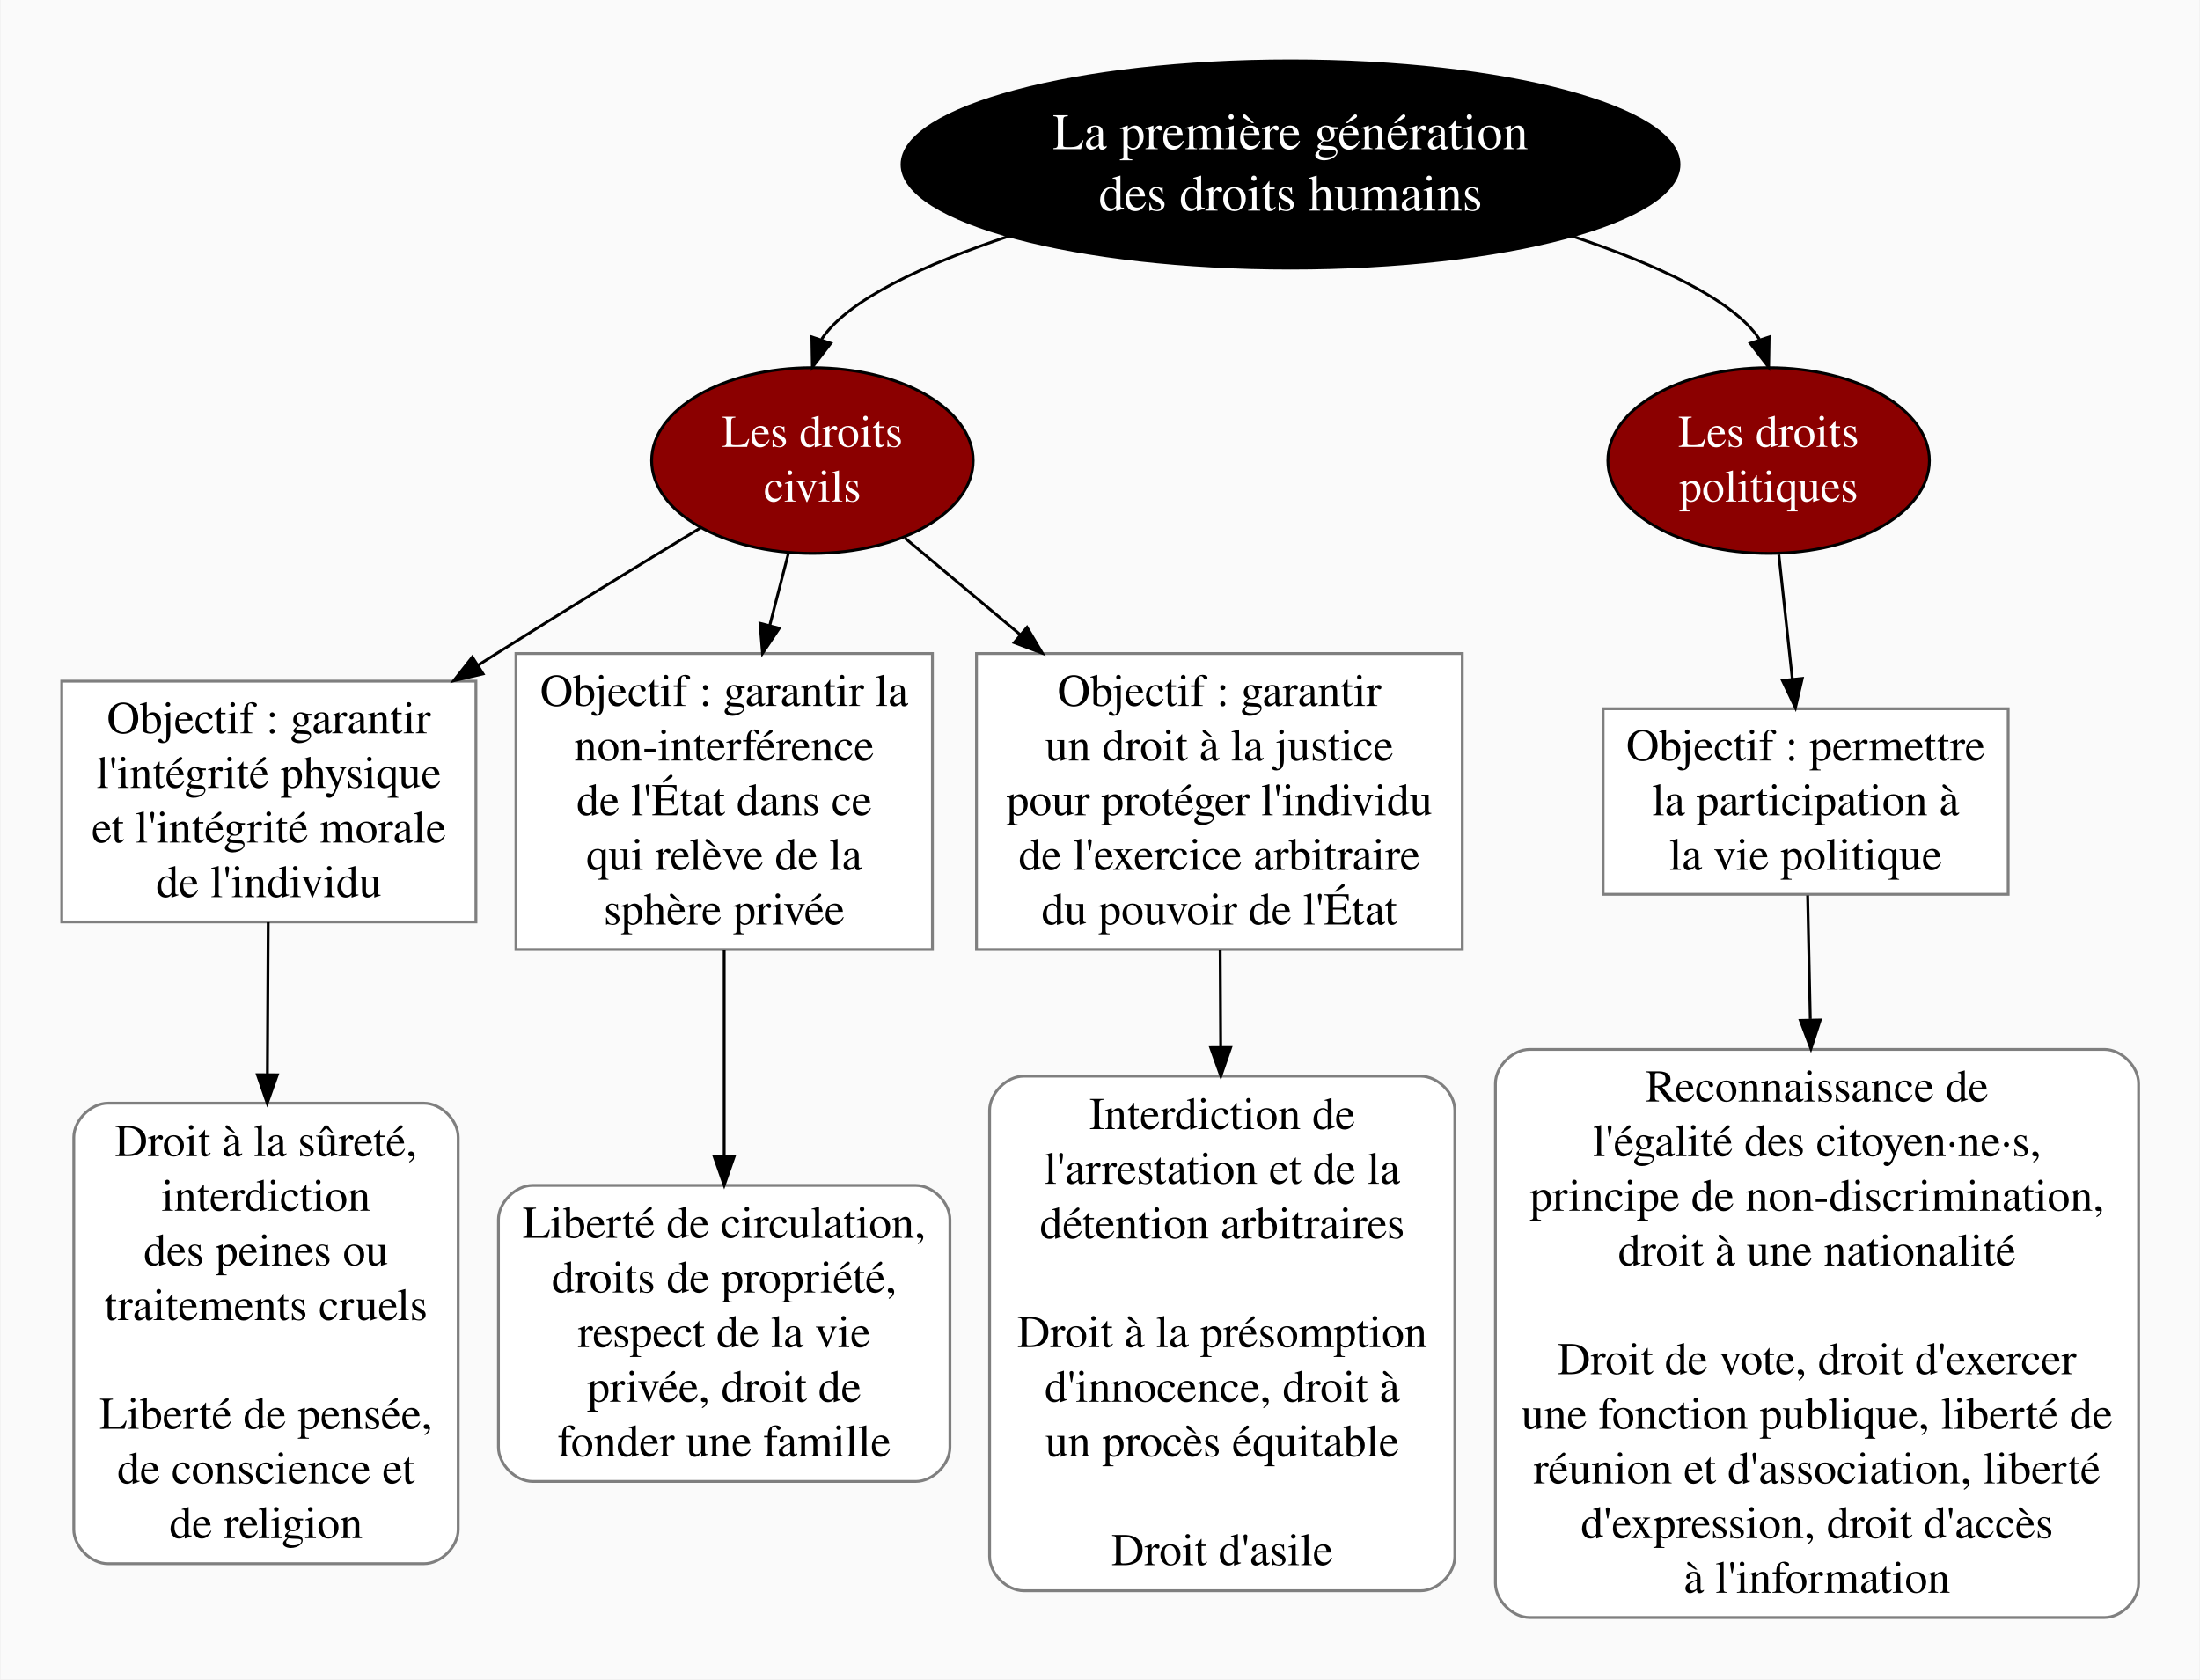
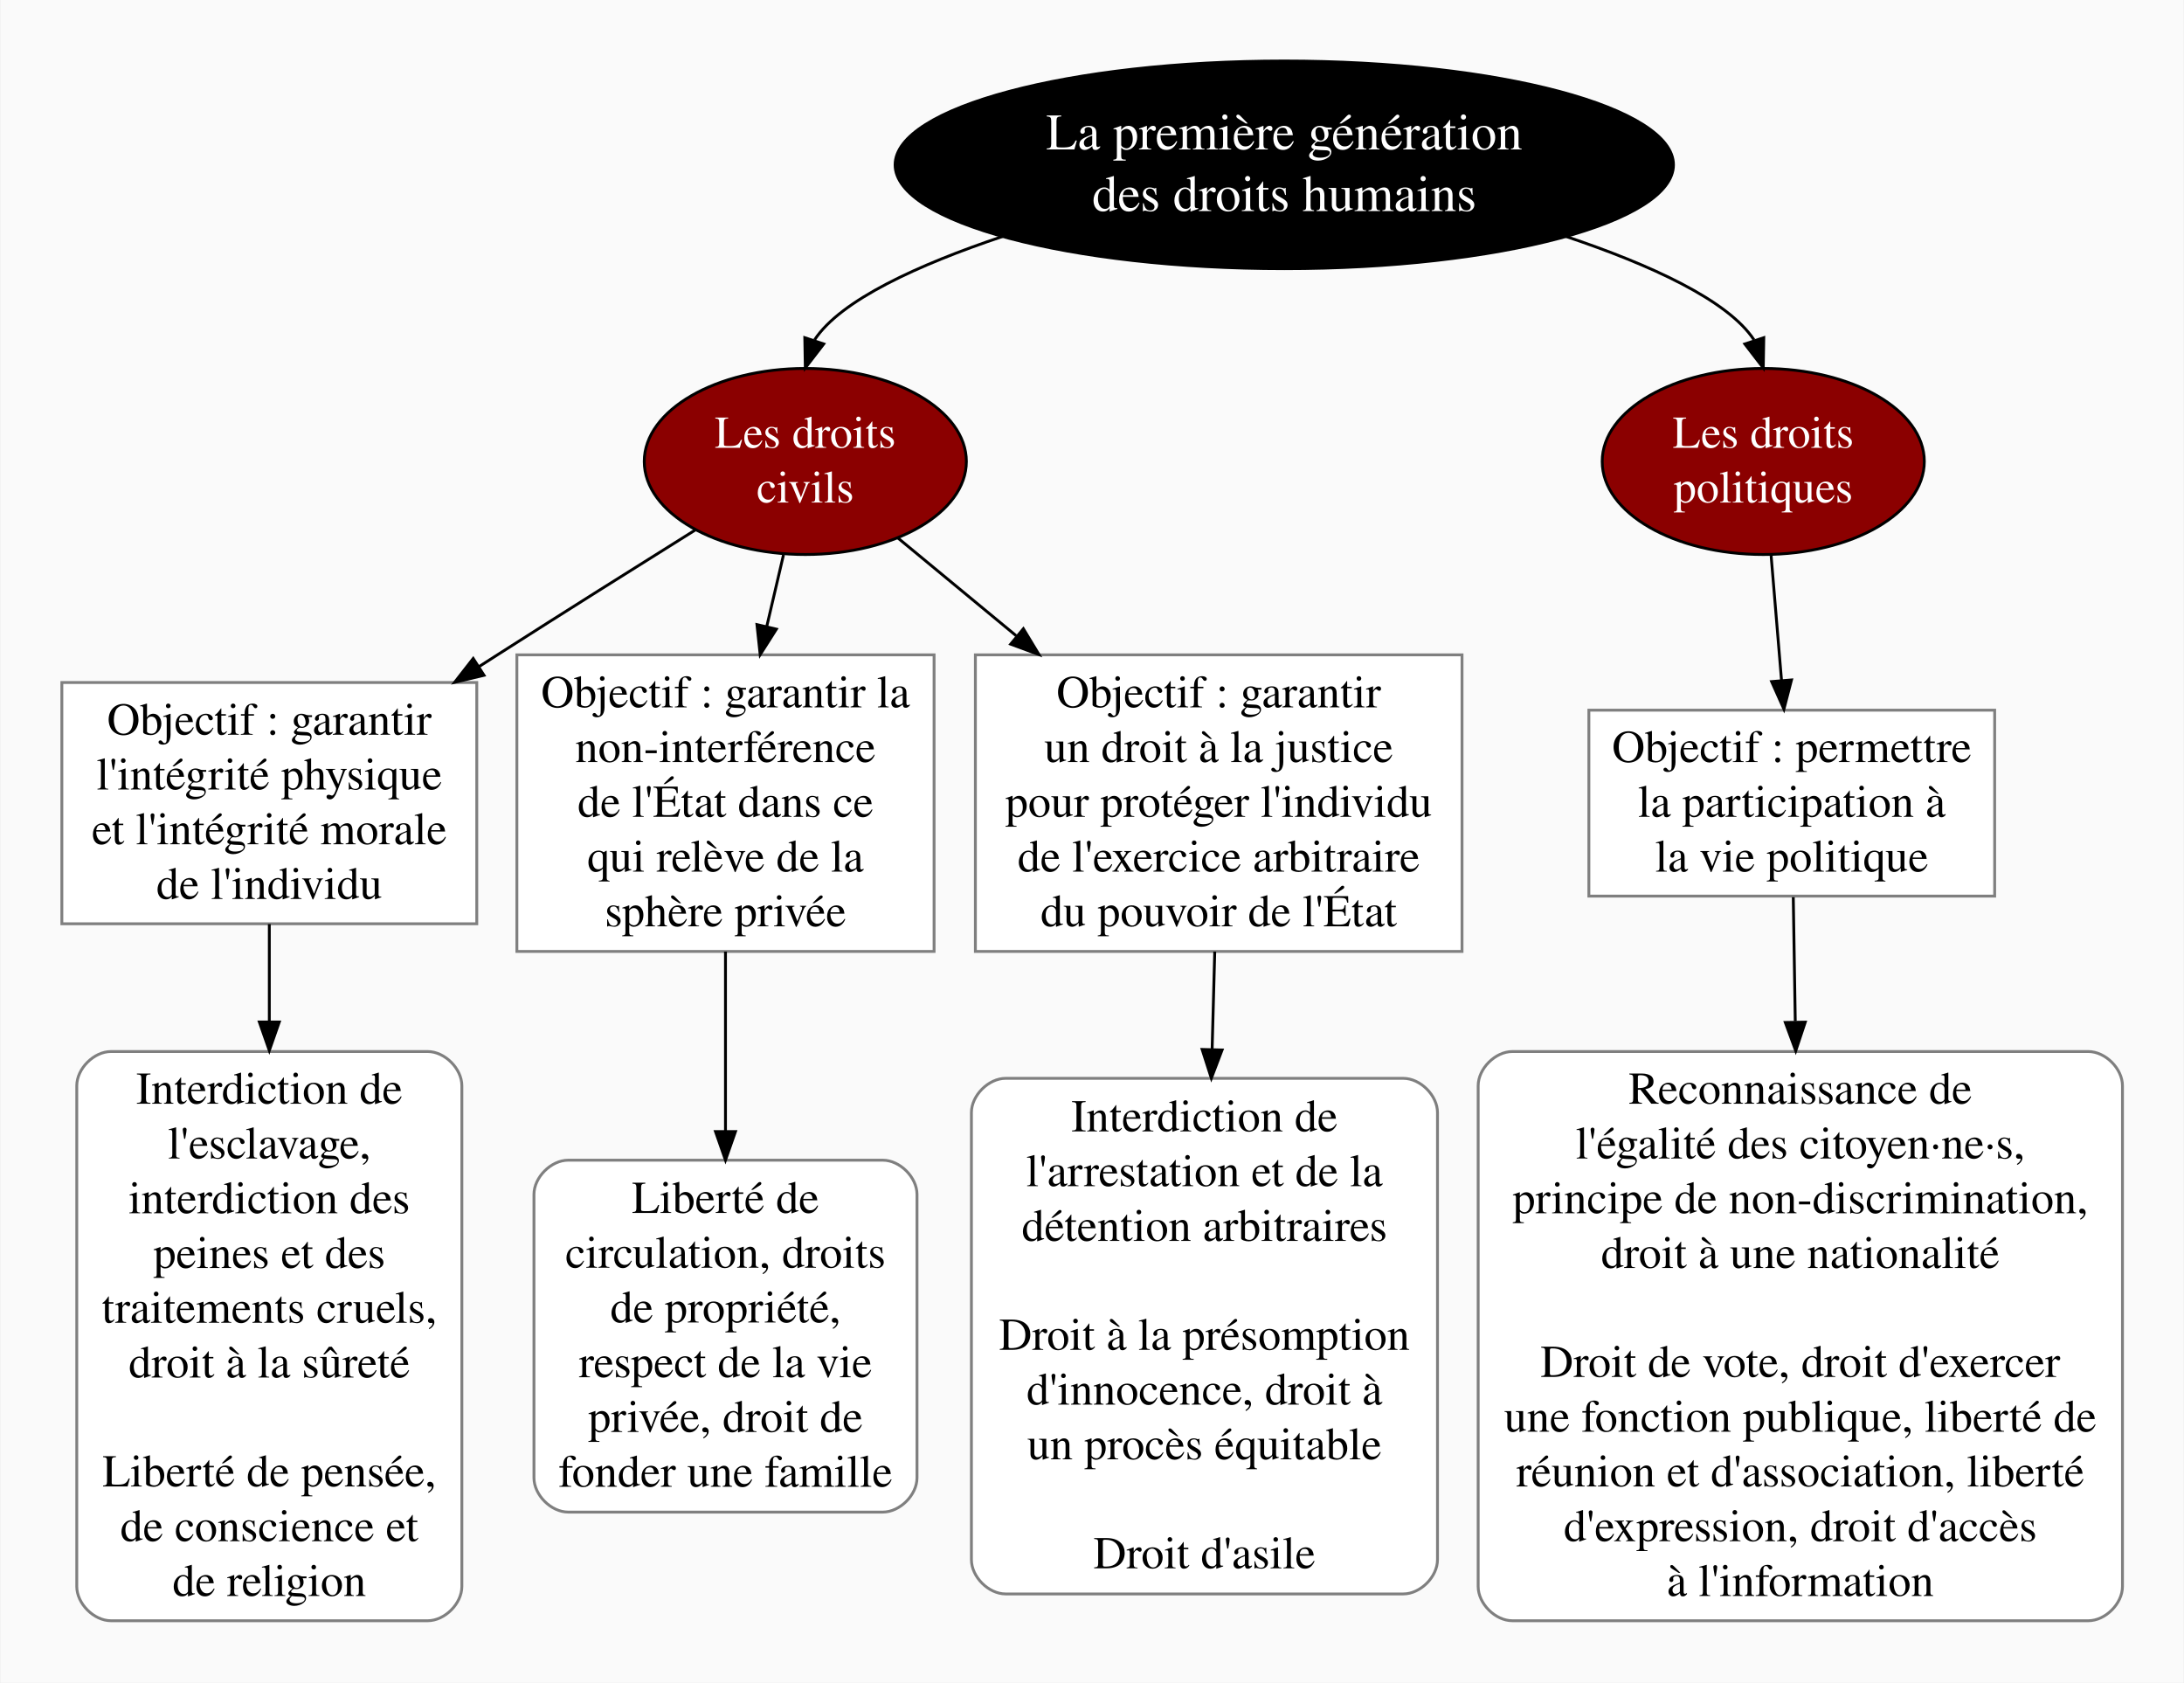
- <svg xmlns="http://www.w3.org/2000/svg" width="773pt" height="590pt" viewBox="0.00 0.00 772.58 590.03">
+ <svg xmlns="http://www.w3.org/2000/svg" width="766pt" height="590pt" viewBox="0.00 0.00 765.58 590.03">
  <g id="graph0" class="graph" transform="scale(1 1) rotate(0) translate(21.6 568.4272)">
-     <polygon fill="#fafafa" stroke="transparent" points="-21.6,21.6 -21.6,-568.427 750.981,-568.427 750.981,21.6 -21.6,21.6" />
+     <polygon fill="#fafafa" stroke="transparent" points="-21.6,21.6 -21.6,-568.427 743.981,-568.427 743.981,21.6 -21.6,21.6" />
    <g id="node1" class="node">
-       <ellipse fill="#000000" stroke="#000000" cx="431.634" cy="-510.623" rx="136.503" ry="36.409" />
-       <text text-anchor="middle" x="431.634" y="-516.023" font-family="Times,serif" font-size="18.00" fill="#ffffff">La première génération</text>
-       <text text-anchor="middle" x="431.634" y="-494.423" font-family="Times,serif" font-size="18.00" fill="#ffffff">des droits humains</text>
+       <ellipse fill="#000000" stroke="#000000" cx="428.634" cy="-510.623" rx="136.503" ry="36.409" />
+       <text text-anchor="middle" x="428.634" y="-516.023" font-family="Times,serif" font-size="18.00" fill="#ffffff">La première génération</text>
+       <text text-anchor="middle" x="428.634" y="-494.423" font-family="Times,serif" font-size="18.00" fill="#ffffff">des droits humains</text>
    </g>
    <g id="node2" class="node">
-       <ellipse fill="#8b0000" stroke="#000000" cx="263.634" cy="-406.61" rx="56.489" ry="32.621" />
-       <text text-anchor="middle" x="263.634" y="-411.41" font-family="Times,serif" font-size="16.00" fill="#ffffff">Les droits</text>
-       <text text-anchor="middle" x="263.634" y="-392.21" font-family="Times,serif" font-size="16.00" fill="#ffffff">civils</text>
+       <ellipse fill="#8b0000" stroke="#000000" cx="260.634" cy="-406.61" rx="56.489" ry="32.621" />
+       <text text-anchor="middle" x="260.634" y="-411.41" font-family="Times,serif" font-size="16.00" fill="#ffffff">Les droits</text>
+       <text text-anchor="middle" x="260.634" y="-392.21" font-family="Times,serif" font-size="16.00" fill="#ffffff">civils</text>
    </g>
    <g id="edge1" class="edge">
-       <path fill="none" stroke="#000000" d="M332.936,-485.546C303.223,-475.587 276.043,-463.176 266.895,-449.272" />
-       <polygon fill="#000000" stroke="#000000" points="270.099,-447.813 263.634,-439.42 263.454,-450.013 270.099,-447.813" />
+       <path fill="none" stroke="#000000" d="M329.936,-485.546C300.223,-475.587 273.043,-463.176 263.895,-449.272" />
+       <polygon fill="#000000" stroke="#000000" points="267.099,-447.813 260.634,-439.42 260.454,-450.013 267.099,-447.813" />
    </g>
    <g id="node3" class="node">
-       <ellipse fill="#8b0000" stroke="#000000" cx="599.634" cy="-406.61" rx="56.489" ry="32.621" />
-       <text text-anchor="middle" x="599.634" y="-411.41" font-family="Times,serif" font-size="16.00" fill="#ffffff">Les droits</text>
-       <text text-anchor="middle" x="599.634" y="-392.21" font-family="Times,serif" font-size="16.00" fill="#ffffff">politiques</text>
+       <ellipse fill="#8b0000" stroke="#000000" cx="596.634" cy="-406.61" rx="56.489" ry="32.621" />
+       <text text-anchor="middle" x="596.634" y="-411.41" font-family="Times,serif" font-size="16.00" fill="#ffffff">Les droits</text>
+       <text text-anchor="middle" x="596.634" y="-392.21" font-family="Times,serif" font-size="16.00" fill="#ffffff">politiques</text>
    </g>
    <g id="edge2" class="edge">
-       <path fill="none" stroke="#000000" d="M530.332,-485.546C560.044,-475.587 587.224,-463.176 596.372,-449.272" />
-       <polygon fill="#000000" stroke="#000000" points="599.813,-450.013 599.634,-439.42 593.168,-447.813 599.813,-450.013" />
+       <path fill="none" stroke="#000000" d="M527.332,-485.546C557.044,-475.587 584.224,-463.176 593.372,-449.272" />
+       <polygon fill="#000000" stroke="#000000" points="596.813,-450.013 596.634,-439.42 590.168,-447.813 596.813,-450.013" />
    </g>
    <g id="node4" class="node">
      <polygon fill="#ffffff" stroke="#7f7f7f" points="145.401,-329.1 -.134,-329.1 -.134,-244.5 145.401,-244.5 145.401,-329.1" />
      <text text-anchor="middle" x="72.634" y="-310.8" font-family="Times,serif" font-size="16.00" fill="#000000">Objectif : garantir</text>
      <text text-anchor="middle" x="72.634" y="-291.6" font-family="Times,serif" font-size="16.00" fill="#000000">l'intégrité physique</text>
      <text text-anchor="middle" x="72.634" y="-272.4" font-family="Times,serif" font-size="16.00" fill="#000000">et l'intégrité morale</text>
      <text text-anchor="middle" x="72.634" y="-253.2" font-family="Times,serif" font-size="16.00" fill="#000000">de l'individu</text>
    </g>
    <g id="edge4" class="edge">
-       <path fill="none" stroke="#000000" d="M224.428,-383.025C203.106,-370.107 176.323,-353.731 152.634,-338.8 150.488,-337.447 148.312,-336.071 146.119,-334.678" />
-       <polygon fill="#000000" stroke="#000000" points="147.904,-331.665 137.59,-329.238 144.139,-337.567 147.904,-331.665" />
+       <path fill="none" stroke="#000000" d="M222.053,-382.591C201.41,-369.688 175.582,-353.461 152.634,-338.8 150.496,-337.434 148.328,-336.046 146.141,-334.643" />
+       <polygon fill="#000000" stroke="#000000" points="147.937,-331.637 137.633,-329.171 144.15,-337.524 147.937,-331.637" />
    </g>
    <g id="node5" class="node">
      <polygon fill="#ffffff" stroke="#7f7f7f" points="305.8,-338.8 159.467,-338.8 159.467,-234.8 305.8,-234.8 305.8,-338.8" />
      <text text-anchor="middle" x="232.634" y="-320.4" font-family="Times,serif" font-size="16.00" fill="#000000">Objectif : garantir la</text>
      <text text-anchor="middle" x="232.634" y="-301.2" font-family="Times,serif" font-size="16.00" fill="#000000">non-interférence</text>
      <text text-anchor="middle" x="232.634" y="-282" font-family="Times,serif" font-size="16.00" fill="#000000">de l'État dans ce</text>
      <text text-anchor="middle" x="232.634" y="-262.8" font-family="Times,serif" font-size="16.00" fill="#000000">qui relève de la</text>
      <text text-anchor="middle" x="232.634" y="-243.6" font-family="Times,serif" font-size="16.00" fill="#000000">sphère privée</text>
    </g>
    <g id="edge5" class="edge">
-       <path fill="none" stroke="#000000" d="M255.163,-373.871C253.131,-366.018 250.894,-357.375 248.644,-348.677" />
-       <polygon fill="#000000" stroke="#000000" points="252,-347.676 246.107,-338.871 245.223,-349.429 252,-347.676" />
+       <path fill="none" stroke="#000000" d="M252.982,-373.871C251.147,-366.018 249.127,-357.375 247.094,-348.677" />
+       <polygon fill="#000000" stroke="#000000" points="250.487,-347.812 244.803,-338.871 243.671,-349.405 250.487,-347.812" />
    </g>
    <g id="node6" class="node">
-       <polygon fill="#ffffff" stroke="#7f7f7f" points="491.978,-338.8 321.289,-338.8 321.289,-234.8 491.978,-234.8 491.978,-338.8" />
-       <text text-anchor="middle" x="406.634" y="-320.4" font-family="Times,serif" font-size="16.00" fill="#000000">Objectif : garantir</text>
-       <text text-anchor="middle" x="406.634" y="-301.2" font-family="Times,serif" font-size="16.00" fill="#000000">un droit à la justice</text>
-       <text text-anchor="middle" x="406.634" y="-282" font-family="Times,serif" font-size="16.00" fill="#000000">pour protéger l'individu</text>
-       <text text-anchor="middle" x="406.634" y="-262.8" font-family="Times,serif" font-size="16.00" fill="#000000">de l'exercice arbitraire</text>
-       <text text-anchor="middle" x="406.634" y="-243.6" font-family="Times,serif" font-size="16.00" fill="#000000">du pouvoir de l'État</text>
+       <polygon fill="#ffffff" stroke="#7f7f7f" points="490.978,-338.8 320.289,-338.8 320.289,-234.8 490.978,-234.8 490.978,-338.8" />
+       <text text-anchor="middle" x="405.634" y="-320.4" font-family="Times,serif" font-size="16.00" fill="#000000">Objectif : garantir</text>
+       <text text-anchor="middle" x="405.634" y="-301.2" font-family="Times,serif" font-size="16.00" fill="#000000">un droit à la justice</text>
+       <text text-anchor="middle" x="405.634" y="-282" font-family="Times,serif" font-size="16.00" fill="#000000">pour protéger l'individu</text>
+       <text text-anchor="middle" x="405.634" y="-262.8" font-family="Times,serif" font-size="16.00" fill="#000000">de l'exercice arbitraire</text>
+       <text text-anchor="middle" x="405.634" y="-243.6" font-family="Times,serif" font-size="16.00" fill="#000000">du pouvoir de l'État</text>
    </g>
    <g id="edge6" class="edge">
-       <path fill="none" stroke="#000000" d="M296.082,-379.423C308.18,-369.287 322.43,-357.348 336.603,-345.474" />
-       <polygon fill="#000000" stroke="#000000" points="339.037,-348.001 344.454,-338.896 334.541,-342.635 339.037,-348.001" />
+       <path fill="none" stroke="#000000" d="M293.174,-379.722C305.503,-369.535 320.074,-357.495 334.569,-345.519" />
+       <polygon fill="#000000" stroke="#000000" points="337.119,-347.952 342.599,-338.884 332.66,-342.556 337.119,-347.952" />
    </g>
    <g id="node7" class="node">
-       <polygon fill="#ffffff" stroke="#7f7f7f" points="683.8,-319.401 541.467,-319.401 541.467,-254.199 683.8,-254.199 683.8,-319.401" />
-       <text text-anchor="middle" x="612.634" y="-301.2" font-family="Times,serif" font-size="16.00" fill="#000000">Objectif : permettre</text>
-       <text text-anchor="middle" x="612.634" y="-282" font-family="Times,serif" font-size="16.00" fill="#000000">la participation à</text>
-       <text text-anchor="middle" x="612.634" y="-262.8" font-family="Times,serif" font-size="16.00" fill="#000000">la vie politique</text>
+       <polygon fill="#ffffff" stroke="#7f7f7f" points="677.8,-319.401 535.467,-319.401 535.467,-254.199 677.8,-254.199 677.8,-319.401" />
+       <text text-anchor="middle" x="606.634" y="-301.2" font-family="Times,serif" font-size="16.00" fill="#000000">Objectif : permettre</text>
+       <text text-anchor="middle" x="606.634" y="-282" font-family="Times,serif" font-size="16.00" fill="#000000">la participation à</text>
+       <text text-anchor="middle" x="606.634" y="-262.8" font-family="Times,serif" font-size="16.00" fill="#000000">la vie politique</text>
    </g>
    <g id="edge7" class="edge">
-       <path fill="none" stroke="#000000" d="M603.22,-373.554C604.684,-360.066 606.396,-344.288 607.956,-329.914" />
-       <polygon fill="#000000" stroke="#000000" points="611.459,-330.067 609.059,-319.748 604.5,-329.312 611.459,-330.067" />
+       <path fill="none" stroke="#000000" d="M599.393,-373.554C600.518,-360.066 601.835,-344.288 603.035,-329.914" />
+       <polygon fill="#000000" stroke="#000000" points="606.54,-330.004 603.884,-319.748 599.564,-329.422 606.54,-330.004" />
    </g>
    <g id="node8" class="node">
-       <path fill="#ffffff" stroke="#7f7f7f" d="M127.169,-180.8C127.169,-180.8 16.098,-180.8 16.098,-180.8 10.098,-180.8 4.098,-174.8 4.098,-168.8 4.098,-168.8 4.098,-31 4.098,-31 4.098,-25 10.098,-19 16.098,-19 16.098,-19 127.169,-19 127.169,-19 133.169,-19 139.169,-25 139.169,-31 139.169,-31 139.169,-168.8 139.169,-168.8 139.169,-174.8 133.169,-180.8 127.169,-180.8" />
-       <text text-anchor="middle" x="71.634" y="-162.2" font-family="Times,serif" font-size="16.00" fill="#000000">Droit à la sûreté,</text>
-       <text text-anchor="middle" x="71.634" y="-143" font-family="Times,serif" font-size="16.00" fill="#000000">interdiction</text>
-       <text text-anchor="middle" x="71.634" y="-123.8" font-family="Times,serif" font-size="16.00" fill="#000000">des peines ou</text>
-       <text text-anchor="middle" x="71.634" y="-104.6" font-family="Times,serif" font-size="16.00" fill="#000000">traitements cruels</text>
-       <text text-anchor="middle" x="71.634" y="-66.4" font-family="Times,serif" font-size="16.00" fill="#000000">Liberté de pensée,</text>
-       <text text-anchor="middle" x="71.634" y="-47.2" font-family="Times,serif" font-size="16.00" fill="#000000">de conscience et</text>
-       <text text-anchor="middle" x="71.634" y="-28" font-family="Times,serif" font-size="16.00" fill="#000000">de religion</text>
+       <path fill="#ffffff" stroke="#7f7f7f" d="M128.169,-199.7C128.169,-199.7 17.098,-199.7 17.098,-199.7 11.098,-199.7 5.098,-193.7 5.098,-187.7 5.098,-187.7 5.098,-12.1 5.098,-12.1 5.098,-6.1 11.098,-.1 17.098,-.1 17.098,-.1 128.169,-.1 128.169,-.1 134.169,-.1 140.169,-6.1 140.169,-12.1 140.169,-12.1 140.169,-187.7 140.169,-187.7 140.169,-193.7 134.169,-199.7 128.169,-199.7" />
+       <text text-anchor="middle" x="72.634" y="-181.4" font-family="Times,serif" font-size="16.00" fill="#000000">Interdiction de</text>
+       <text text-anchor="middle" x="72.634" y="-162.2" font-family="Times,serif" font-size="16.00" fill="#000000">l'esclavage,</text>
+       <text text-anchor="middle" x="72.634" y="-143" font-family="Times,serif" font-size="16.00" fill="#000000">interdiction des</text>
+       <text text-anchor="middle" x="72.634" y="-123.8" font-family="Times,serif" font-size="16.00" fill="#000000">peines et des</text>
+       <text text-anchor="middle" x="72.634" y="-104.6" font-family="Times,serif" font-size="16.00" fill="#000000">traitements cruels,</text>
+       <text text-anchor="middle" x="72.634" y="-85.4" font-family="Times,serif" font-size="16.00" fill="#000000">droit à la sûreté</text>
+       <text text-anchor="middle" x="72.634" y="-47.2" font-family="Times,serif" font-size="16.00" fill="#000000">Liberté de pensée,</text>
+       <text text-anchor="middle" x="72.634" y="-28" font-family="Times,serif" font-size="16.00" fill="#000000">de conscience et</text>
+       <text text-anchor="middle" x="72.634" y="-8.8" font-family="Times,serif" font-size="16.00" fill="#000000">de religion</text>
    </g>
    <g id="edge8" class="edge">
-       <path fill="none" stroke="#000000" d="M72.407,-244.389C72.321,-228.413 72.22,-209.565 72.12,-190.852" />
-       <polygon fill="#000000" stroke="#000000" points="75.62,-190.773 72.066,-180.792 68.62,-190.811 75.62,-190.773" />
+       <path fill="none" stroke="#000000" d="M72.634,-244.389C72.634,-233.956 72.634,-222.298 72.634,-210.252" />
+       <polygon fill="#000000" stroke="#000000" points="76.134,-210.061 72.634,-200.061 69.134,-210.061 76.134,-210.061" />
    </g>
    <g id="node9" class="node">
-       <path fill="#ffffff" stroke="#7f7f7f" d="M299.956,-151.9C299.956,-151.9 165.311,-151.9 165.311,-151.9 159.311,-151.9 153.311,-145.9 153.311,-139.9 153.311,-139.9 153.311,-59.9 153.311,-59.9 153.311,-53.9 159.311,-47.9 165.311,-47.9 165.311,-47.9 299.956,-47.9 299.956,-47.9 305.956,-47.9 311.956,-53.9 311.956,-59.9 311.956,-59.9 311.956,-139.9 311.956,-139.9 311.956,-145.9 305.956,-151.9 299.956,-151.9" />
-       <text text-anchor="middle" x="232.634" y="-133.5" font-family="Times,serif" font-size="16.00" fill="#000000">Liberté de circulation,</text>
-       <text text-anchor="middle" x="232.634" y="-114.3" font-family="Times,serif" font-size="16.00" fill="#000000">droits de propriété,</text>
-       <text text-anchor="middle" x="232.634" y="-95.1" font-family="Times,serif" font-size="16.00" fill="#000000">respect de la vie</text>
-       <text text-anchor="middle" x="232.634" y="-75.9" font-family="Times,serif" font-size="16.00" fill="#000000">privée, droit de</text>
-       <text text-anchor="middle" x="232.634" y="-56.7" font-family="Times,serif" font-size="16.00" fill="#000000">fonder une famille</text>
+       <path fill="#ffffff" stroke="#7f7f7f" d="M287.808,-161.6C287.808,-161.6 177.459,-161.6 177.459,-161.6 171.459,-161.6 165.459,-155.6 165.459,-149.6 165.459,-149.6 165.459,-50.2 165.459,-50.2 165.459,-44.2 171.459,-38.2 177.459,-38.2 177.459,-38.2 287.808,-38.2 287.808,-38.2 293.808,-38.2 299.808,-44.2 299.808,-50.2 299.808,-50.2 299.808,-149.6 299.808,-149.6 299.808,-155.6 293.808,-161.6 287.808,-161.6" />
+       <text text-anchor="middle" x="232.634" y="-143.1" font-family="Times,serif" font-size="16.00" fill="#000000">Liberté de</text>
+       <text text-anchor="middle" x="232.634" y="-123.9" font-family="Times,serif" font-size="16.00" fill="#000000">circulation, droits</text>
+       <text text-anchor="middle" x="232.634" y="-104.7" font-family="Times,serif" font-size="16.00" fill="#000000">de propriété,</text>
+       <text text-anchor="middle" x="232.634" y="-85.5" font-family="Times,serif" font-size="16.00" fill="#000000">respect de la vie</text>
+       <text text-anchor="middle" x="232.634" y="-66.3" font-family="Times,serif" font-size="16.00" fill="#000000">privée, droit de</text>
+       <text text-anchor="middle" x="232.634" y="-47.1" font-family="Times,serif" font-size="16.00" fill="#000000">fonder une famille</text>
    </g>
    <g id="edge9" class="edge">
-       <path fill="none" stroke="#000000" d="M232.634,-234.738C232.634,-212.251 232.634,-185.757 232.634,-162.232" />
-       <polygon fill="#000000" stroke="#000000" points="236.134,-162.007 232.634,-152.007 229.134,-162.007 236.134,-162.007" />
+       <path fill="none" stroke="#000000" d="M232.634,-234.738C232.634,-215.245 232.634,-192.742 232.634,-171.771" />
+       <polygon fill="#000000" stroke="#000000" points="236.134,-171.62 232.634,-161.62 229.134,-171.62 236.134,-171.62" />
    </g>
    <g id="node10" class="node">
-       <path fill="#ffffff" stroke="#7f7f7f" d="M477.371,-190.3C477.371,-190.3 337.896,-190.3 337.896,-190.3 331.896,-190.3 325.896,-184.3 325.896,-178.3 325.896,-178.3 325.896,-21.5 325.896,-21.5 325.896,-15.5 331.896,-9.5 337.896,-9.5 337.896,-9.5 477.371,-9.5 477.371,-9.5 483.371,-9.5 489.371,-15.5 489.371,-21.5 489.371,-21.5 489.371,-178.3 489.371,-178.3 489.371,-184.3 483.371,-190.3 477.371,-190.3" />
-       <text text-anchor="middle" x="407.634" y="-171.7" font-family="Times,serif" font-size="16.00" fill="#000000">Interdiction de</text>
-       <text text-anchor="middle" x="407.634" y="-152.5" font-family="Times,serif" font-size="16.00" fill="#000000">l'arrestation et de la</text>
-       <text text-anchor="middle" x="407.634" y="-133.3" font-family="Times,serif" font-size="16.00" fill="#000000">détention arbitraires</text>
-       <text text-anchor="middle" x="407.634" y="-95.1" font-family="Times,serif" font-size="16.00" fill="#000000">Droit à la présomption</text>
-       <text text-anchor="middle" x="407.634" y="-75.9" font-family="Times,serif" font-size="16.00" fill="#000000">d'innocence, droit à</text>
-       <text text-anchor="middle" x="407.634" y="-56.7" font-family="Times,serif" font-size="16.00" fill="#000000">un procès équitable</text>
-       <text text-anchor="middle" x="407.634" y="-18.5" font-family="Times,serif" font-size="16.00" fill="#000000">Droit d'asile</text>
+       <path fill="#ffffff" stroke="#7f7f7f" d="M470.371,-190.3C470.371,-190.3 330.896,-190.3 330.896,-190.3 324.896,-190.3 318.896,-184.3 318.896,-178.3 318.896,-178.3 318.896,-21.5 318.896,-21.5 318.896,-15.5 324.896,-9.5 330.896,-9.5 330.896,-9.5 470.371,-9.5 470.371,-9.5 476.371,-9.5 482.371,-15.5 482.371,-21.5 482.371,-21.5 482.371,-178.3 482.371,-178.3 482.371,-184.3 476.371,-190.3 470.371,-190.3" />
+       <text text-anchor="middle" x="400.634" y="-171.7" font-family="Times,serif" font-size="16.00" fill="#000000">Interdiction de</text>
+       <text text-anchor="middle" x="400.634" y="-152.5" font-family="Times,serif" font-size="16.00" fill="#000000">l'arrestation et de la</text>
+       <text text-anchor="middle" x="400.634" y="-133.3" font-family="Times,serif" font-size="16.00" fill="#000000">détention arbitraires</text>
+       <text text-anchor="middle" x="400.634" y="-95.1" font-family="Times,serif" font-size="16.00" fill="#000000">Droit à la présomption</text>
+       <text text-anchor="middle" x="400.634" y="-75.9" font-family="Times,serif" font-size="16.00" fill="#000000">d'innocence, droit à</text>
+       <text text-anchor="middle" x="400.634" y="-56.7" font-family="Times,serif" font-size="16.00" fill="#000000">un procès équitable</text>
+       <text text-anchor="middle" x="400.634" y="-18.5" font-family="Times,serif" font-size="16.00" fill="#000000">Droit d'asile</text>
    </g>
    <g id="edge10" class="edge">
-       <path fill="none" stroke="#000000" d="M406.912,-234.738C406.969,-224.045 407.031,-212.446 407.094,-200.69" />
-       <polygon fill="#000000" stroke="#000000" points="410.596,-200.357 407.15,-190.339 403.596,-200.32 410.596,-200.357" />
+       <path fill="none" stroke="#000000" d="M404.241,-234.738C403.955,-224.045 403.644,-212.446 403.33,-200.69" />
+       <polygon fill="#000000" stroke="#000000" points="406.819,-200.242 403.053,-190.339 399.822,-200.429 406.819,-200.242" />
    </g>
    <g id="node11" class="node">
-       <path fill="#ffffff" stroke="#7f7f7f" d="M717.629,-199.7C717.629,-199.7 515.639,-199.7 515.639,-199.7 509.639,-199.7 503.639,-193.7 503.639,-187.7 503.639,-187.7 503.639,-12.1 503.639,-12.1 503.639,-6.1 509.639,-.1 515.639,-.1 515.639,-.1 717.629,-.1 717.629,-.1 723.629,-.1 729.629,-6.1 729.629,-12.1 729.629,-12.1 729.629,-187.7 729.629,-187.7 729.629,-193.7 723.629,-199.7 717.629,-199.7" />
-       <text text-anchor="middle" x="616.634" y="-181.4" font-family="Times,serif" font-size="16.00" fill="#000000">Reconnaissance de</text>
-       <text text-anchor="middle" x="616.634" y="-162.2" font-family="Times,serif" font-size="16.00" fill="#000000">l'égalité des citoyen·ne·s,</text>
-       <text text-anchor="middle" x="616.634" y="-143" font-family="Times,serif" font-size="16.00" fill="#000000">principe de non-discrimination,</text>
-       <text text-anchor="middle" x="616.634" y="-123.8" font-family="Times,serif" font-size="16.00" fill="#000000">droit à une nationalité</text>
-       <text text-anchor="middle" x="616.634" y="-85.6" font-family="Times,serif" font-size="16.00" fill="#000000">Droit de vote, droit d'exercer</text>
-       <text text-anchor="middle" x="616.634" y="-66.4" font-family="Times,serif" font-size="16.00" fill="#000000">une fonction publique, liberté de</text>
-       <text text-anchor="middle" x="616.634" y="-47.2" font-family="Times,serif" font-size="16.00" fill="#000000">réunion et d'association, liberté</text>
-       <text text-anchor="middle" x="616.634" y="-28" font-family="Times,serif" font-size="16.00" fill="#000000">d'expression, droit d'accès</text>
-       <text text-anchor="middle" x="616.634" y="-8.8" font-family="Times,serif" font-size="16.00" fill="#000000">à l'information</text>
+       <path fill="#ffffff" stroke="#7f7f7f" d="M710.629,-199.7C710.629,-199.7 508.639,-199.7 508.639,-199.7 502.639,-199.7 496.639,-193.7 496.639,-187.7 496.639,-187.7 496.639,-12.1 496.639,-12.1 496.639,-6.1 502.639,-.1 508.639,-.1 508.639,-.1 710.629,-.1 710.629,-.1 716.629,-.1 722.629,-6.1 722.629,-12.1 722.629,-12.1 722.629,-187.7 722.629,-187.7 722.629,-193.7 716.629,-199.7 710.629,-199.7" />
+       <text text-anchor="middle" x="609.634" y="-181.4" font-family="Times,serif" font-size="16.00" fill="#000000">Reconnaissance de</text>
+       <text text-anchor="middle" x="609.634" y="-162.2" font-family="Times,serif" font-size="16.00" fill="#000000">l'égalité des citoyen·ne·s,</text>
+       <text text-anchor="middle" x="609.634" y="-143" font-family="Times,serif" font-size="16.00" fill="#000000">principe de non-discrimination,</text>
+       <text text-anchor="middle" x="609.634" y="-123.8" font-family="Times,serif" font-size="16.00" fill="#000000">droit à une nationalité</text>
+       <text text-anchor="middle" x="609.634" y="-85.6" font-family="Times,serif" font-size="16.00" fill="#000000">Droit de vote, droit d'exercer</text>
+       <text text-anchor="middle" x="609.634" y="-66.4" font-family="Times,serif" font-size="16.00" fill="#000000">une fonction publique, liberté de</text>
+       <text text-anchor="middle" x="609.634" y="-47.2" font-family="Times,serif" font-size="16.00" fill="#000000">réunion et d'association, liberté</text>
+       <text text-anchor="middle" x="609.634" y="-28" font-family="Times,serif" font-size="16.00" fill="#000000">d'expression, droit d'accès</text>
+       <text text-anchor="middle" x="609.634" y="-8.8" font-family="Times,serif" font-size="16.00" fill="#000000">à l'information</text>
    </g>
    <g id="edge11" class="edge">
-       <path fill="none" stroke="#000000" d="M613.34,-253.816C613.608,-241.265 613.931,-226.164 614.269,-210.393" />
-       <polygon fill="#000000" stroke="#000000" points="617.777,-210.025 614.492,-199.952 610.779,-209.875 617.777,-210.025" />
+       <path fill="none" stroke="#000000" d="M607.163,-253.816C607.365,-241.265 607.607,-226.164 607.86,-210.393" />
+       <polygon fill="#000000" stroke="#000000" points="611.367,-210.007 608.028,-199.952 604.367,-209.895 611.367,-210.007" />
    </g>
  </g>
</svg>
